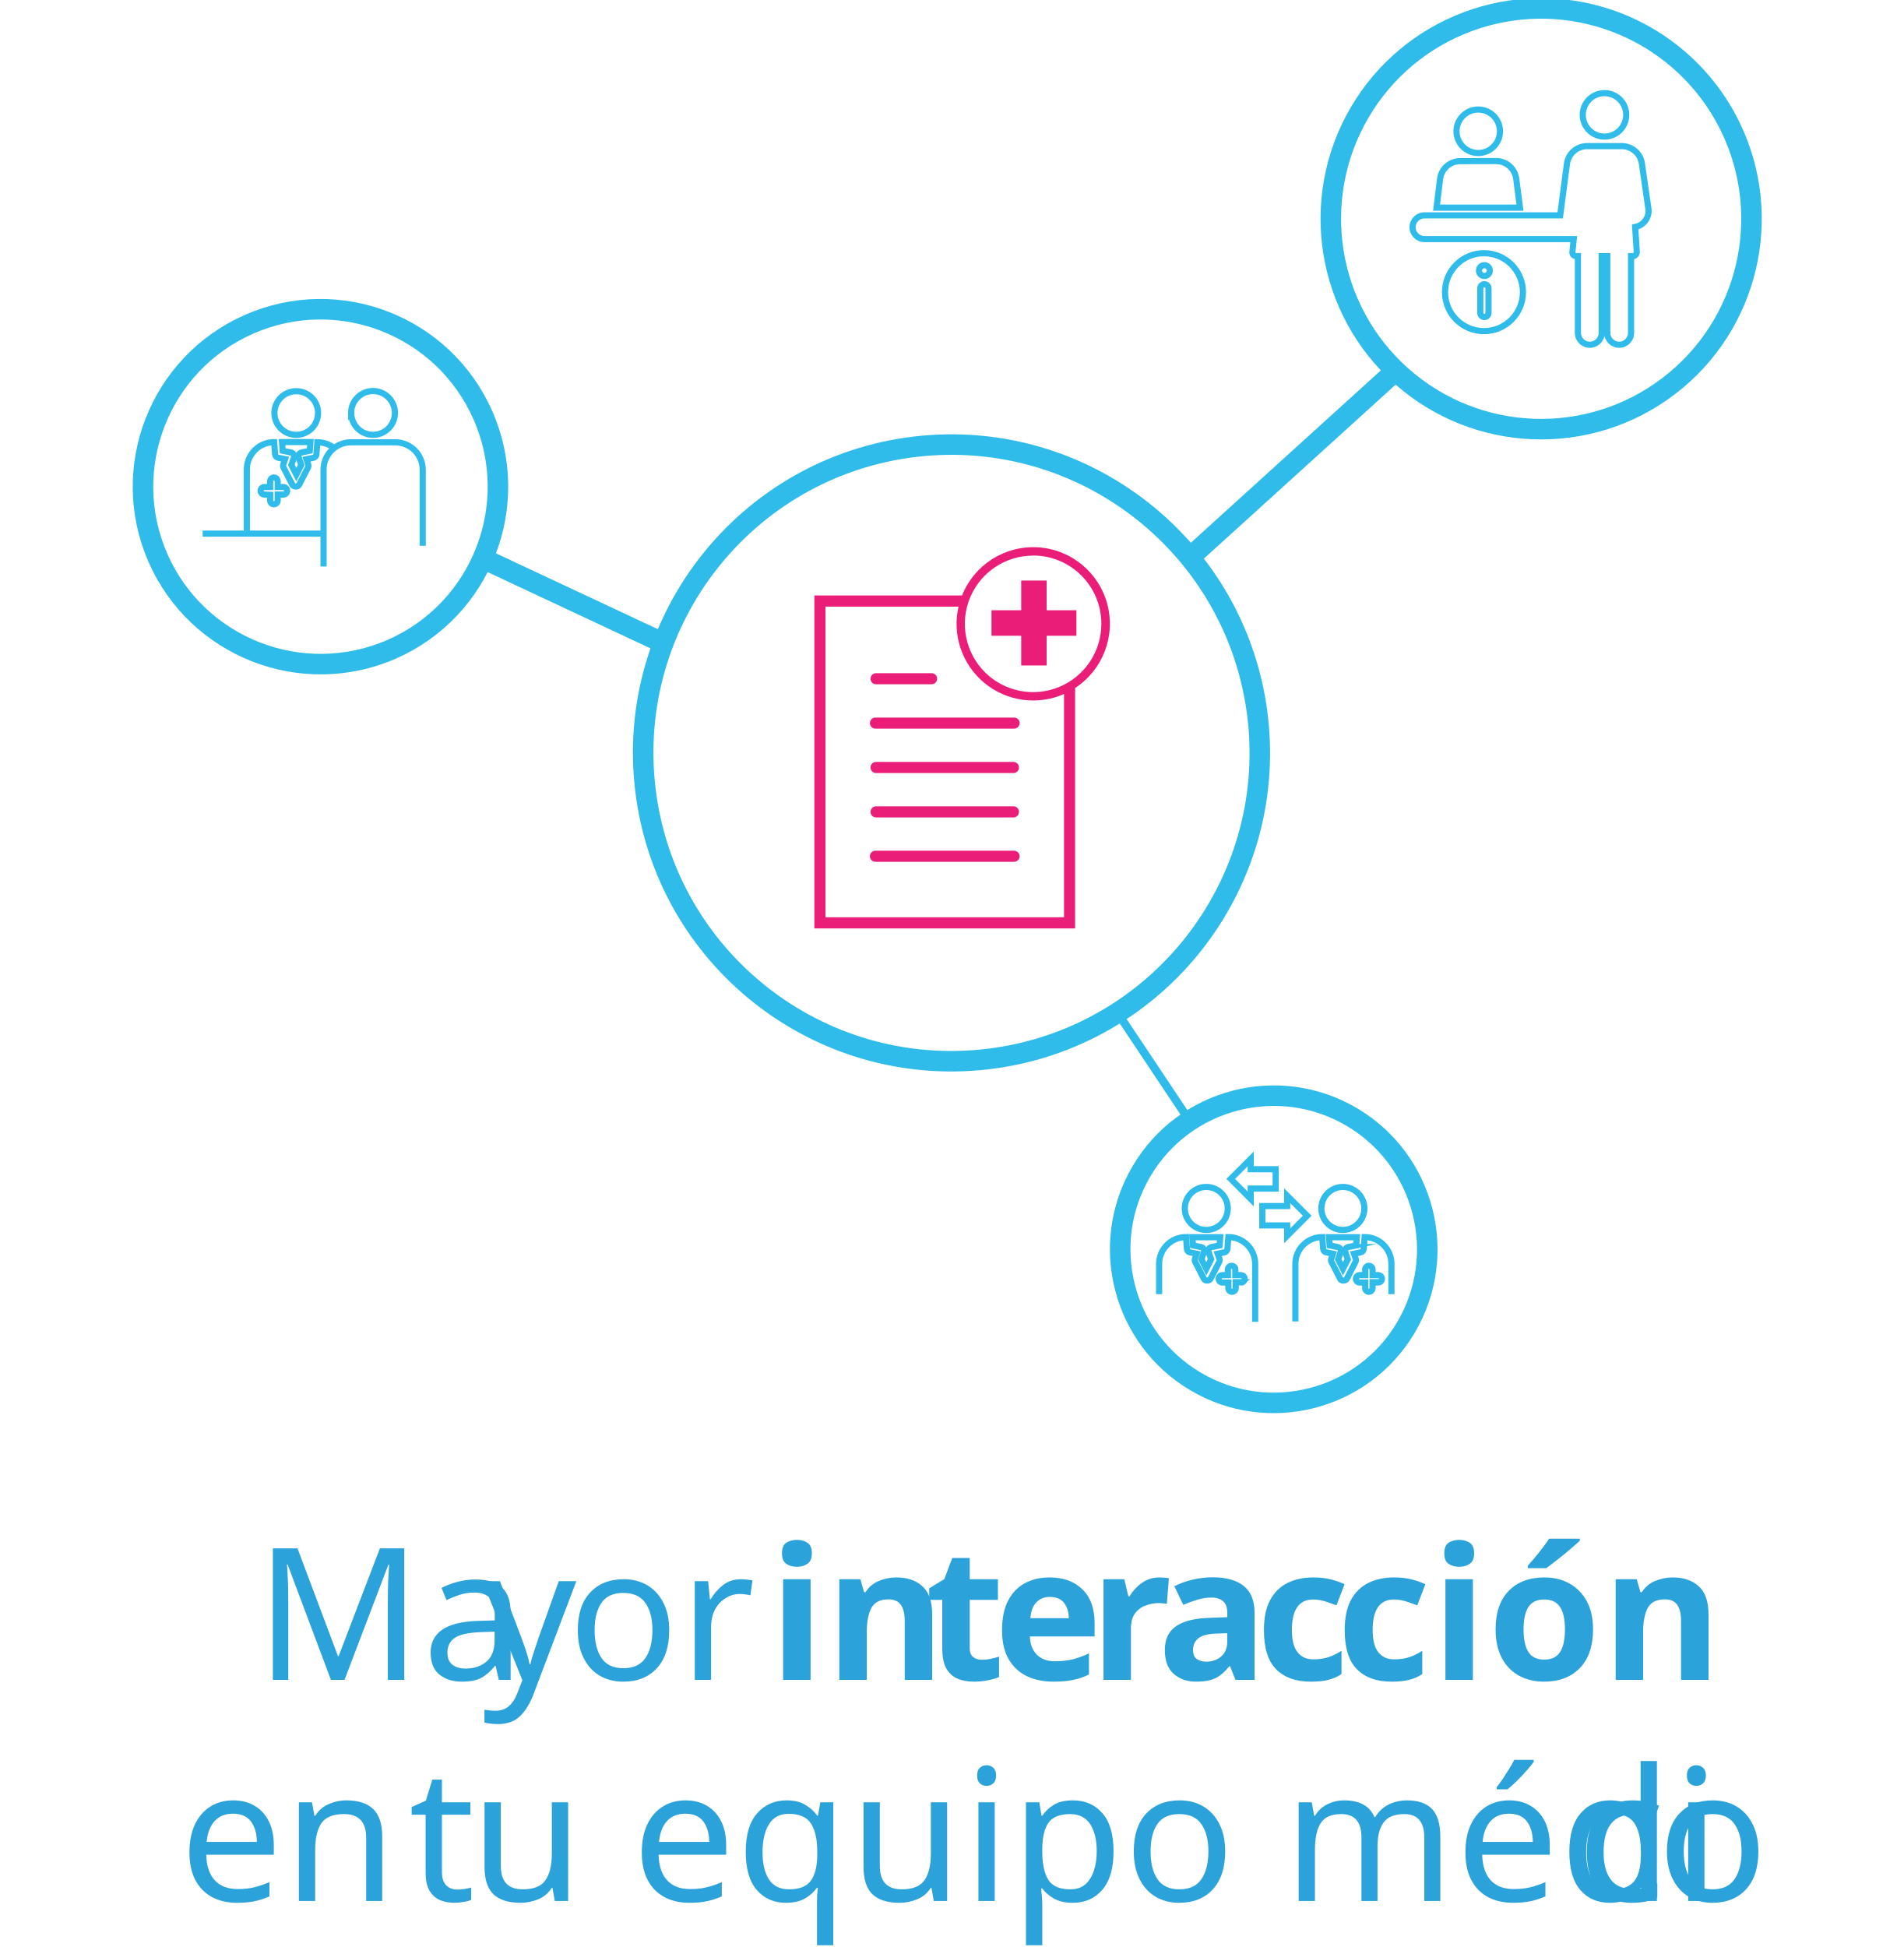
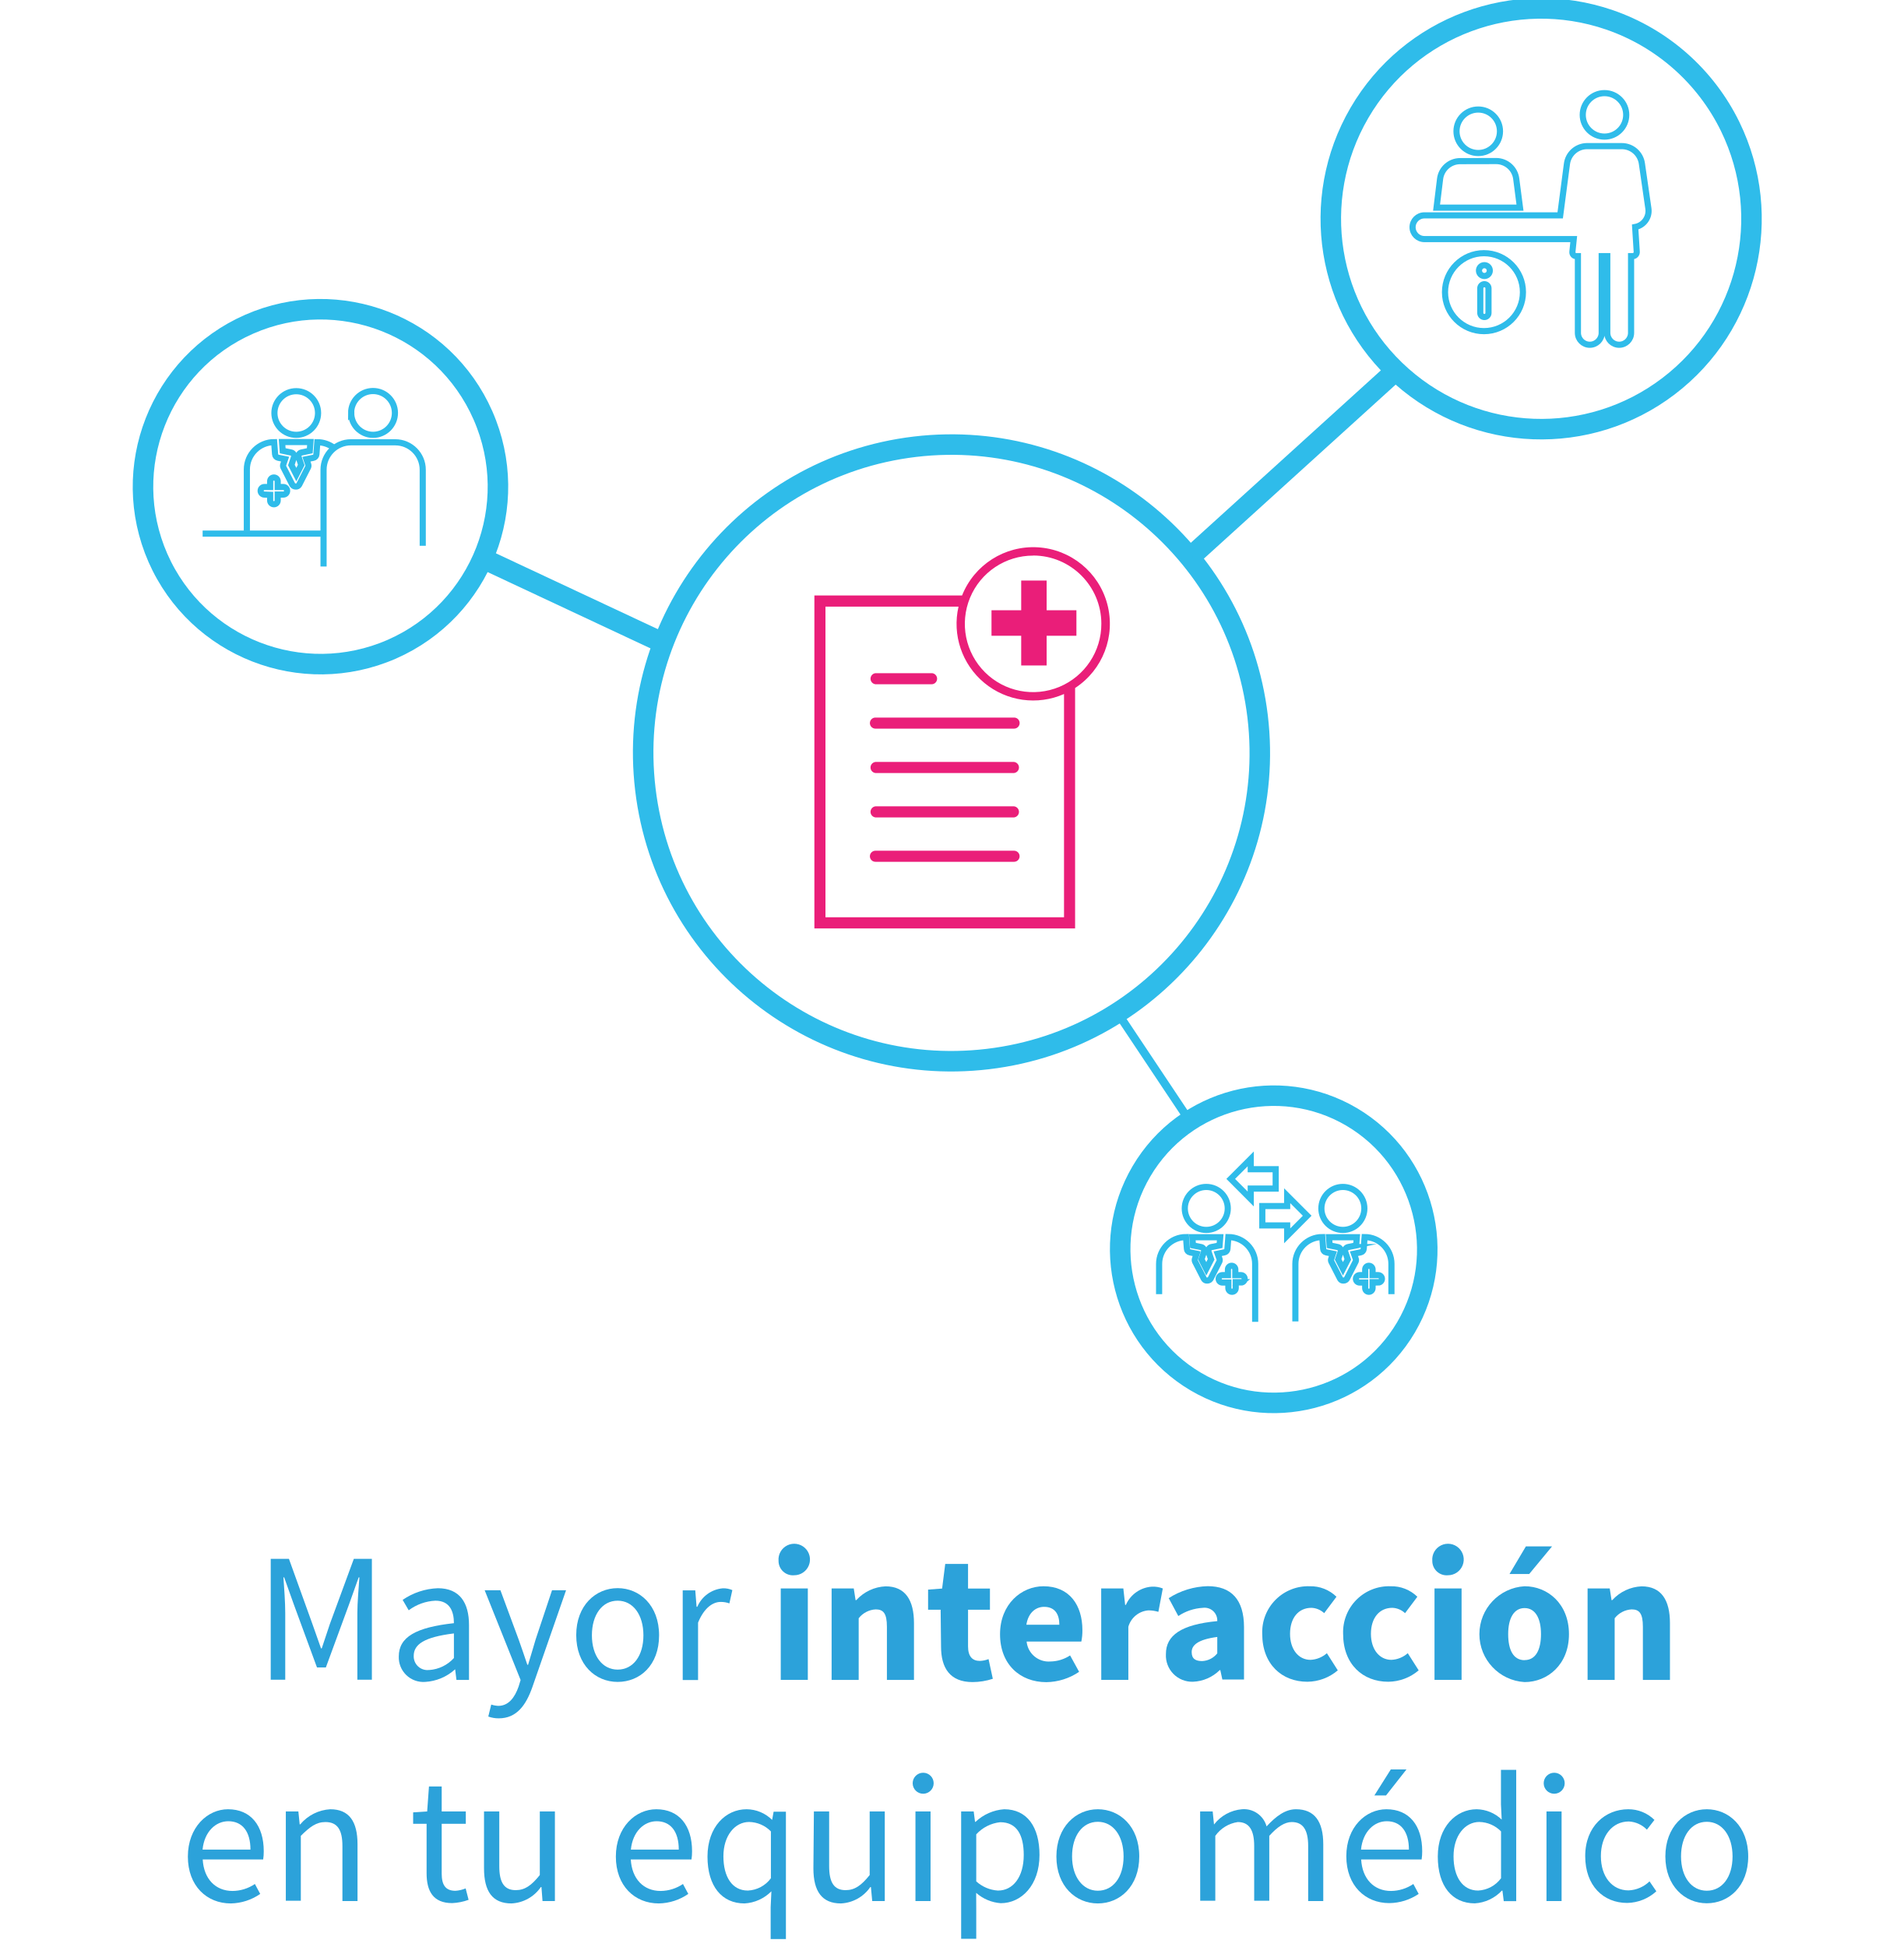
- <svg xmlns="http://www.w3.org/2000/svg" id="texto" viewBox="0 0 232.05 237.31">
+ <svg xmlns="http://www.w3.org/2000/svg" viewBox="0 0 232.05 237.31">
  <defs>
-     <style>.cls-1,.cls-2,.cls-3{fill:none;stroke:#2fbcea;stroke-miterlimit:10;}.cls-1{stroke-width:0.75px;}.cls-2{stroke-width:2.5px;}.cls-4{fill:#ea1e79;}.cls-5{font-size:22.46px;fill:#2ca2da;font-family:SourceSansPro-Regular, Source Sans Pro;}.cls-6{letter-spacing:0em;}.cls-10,.cls-11,.cls-7,.cls-8,.cls-9{font-family:SourceSansPro-Bold, Source Sans Pro;font-weight:700;}.cls-8{letter-spacing:-0.01em;}.cls-9{letter-spacing:-0.03em;}.cls-10{letter-spacing:-0.03em;}.cls-11{letter-spacing:0em;}.cls-12{letter-spacing:-0.01em;}.cls-13{letter-spacing:-0.02em;}</style>
+     <style>.cls-1,.cls-2,.cls-3{fill:none;stroke:#2fbcea;stroke-miterlimit:10;}.cls-1{stroke-width:0.75px;}.cls-2{stroke-width:2.5px;}.cls-4{fill:#ea1e79;}.cls-5{fill:#2ca2da;}</style>
  </defs>
-   <path class="cls-1" d="M33.45,50.33A2.66,2.66,0,1,1,36.11,53a2.66,2.66,0,0,1-2.66-2.66Zm0,0" />
-   <path class="cls-1" d="M32.23,60.28a.46.46,0,1,1,0-.92h.7v-.7a.46.46,0,1,1,.92,0v.7h.69a.46.46,0,1,1,0,.92h-.69V61a.46.46,0,1,1-.92,0v-.69Zm0,0" />
-   <path class="cls-1" d="M35.48,55.15a.46.46,0,0,1,.35.6l-.31.93.6,1.17.6-1.17-.31-.93a.46.46,0,0,1,.35-.6l1-.21.08-1.06H34.38l.08,1.06,1,.21Zm0,0" />
-   <path class="cls-1" d="M42.8,50.34A2.67,2.67,0,1,1,45.48,53a2.67,2.67,0,0,1-2.67-2.67Zm0,0" />
-   <path class="cls-1" d="M51.53,66.52V57.26a3.35,3.35,0,0,0-3.35-3.35h-5.4a3.34,3.34,0,0,0-3.34,3.34v11.8" />
-   <path class="cls-1" d="M30.09,64.72V57.21a3.33,3.33,0,0,1,3.33-3.32h0l.11,1.48a.46.46,0,0,0,.37.42l.85.17-.21.62a.46.46,0,0,0,0,.36l1.1,2.15a.5.5,0,0,0,.4.21.43.43,0,0,0,.42-.21l1.1-2.15a.46.46,0,0,0,0-.36l-.21-.61.85-.17a.46.46,0,0,0,.37-.42l.11-1.48h0a3.32,3.32,0,0,1,2,.67" />
-   <line class="cls-1" x1="39.43" y1="65.04" x2="24.7" y2="65.04" />
-   <path class="cls-2" d="M19.25,68A21.63,21.63,0,1,1,47.76,79.13,21.67,21.67,0,0,1,19.25,68Z" />
-   <path class="cls-2" d="M153.3,87.33a37.58,37.58,0,1,1-41.77-32.88A37.62,37.62,0,0,1,153.3,87.33Z" />
-   <path class="cls-2" d="M210.9,15.42a25.64,25.64,0,1,1-14.71-13,25.67,25.67,0,0,1,14.71,13Z" />
-   <line class="cls-2" x1="81.09" y1="78.49" x2="58.76" y2="68.03" />
-   <polygon class="cls-1" points="155.5 142.51 152.46 142.51 152.46 141.25 150.02 143.69 152.46 146.14 152.46 144.87 155.5 144.87 155.5 142.51" />
-   <polygon class="cls-1" points="153.87 149.36 156.9 149.36 156.9 150.63 159.34 148.18 156.9 145.74 156.9 147 153.87 147 153.87 149.36" />
-   <path class="cls-1" d="M149.66,147.29a2.62,2.62,0,1,1-2.62-2.62,2.62,2.62,0,0,1,2.62,2.62Zm0,0" />
-   <path class="cls-1" d="M153,161.11v-7.06a3.27,3.27,0,0,0-3.27-3.27h0l-.11,1.45a.46.46,0,0,1-.36.41l-.83.17.21.6a.45.45,0,0,1,0,.35l-1.08,2.11a.49.49,0,0,1-.4.21.42.42,0,0,1-.41-.21l-1.08-2.11a.45.45,0,0,1,0-.35l.2-.6-.83-.17a.45.45,0,0,1-.36-.41l-.11-1.45h0a3.28,3.28,0,0,0-3.28,3.28v3.68" />
-   <path class="cls-1" d="M151.32,156.28h-.69V157a.45.45,0,1,1-.9,0v-.68H149a.45.45,0,1,1,0-.9h.68v-.69a.45.45,0,1,1,.9,0v.69h.69a.45.45,0,1,1,0,.9Z" />
-   <path class="cls-1" d="M147.66,152l1-.2.08-1h-3.4l.08,1,1,.2a.46.46,0,0,1,.34.59l-.31.91.59,1.15.59-1.15-.31-.91a.46.46,0,0,1,.34-.59Zm0,0" />
-   <path class="cls-1" d="M166.31,147.29a2.62,2.62,0,1,1-2.62-2.62,2.62,2.62,0,0,1,2.62,2.62Zm0,0" />
-   <path class="cls-1" d="M169.61,157.74v-3.69a3.27,3.27,0,0,0-3.27-3.27h0l-.11,1.45a.46.46,0,0,1-.36.41l-.83.17.21.6a.45.45,0,0,1,0,.35l-1.08,2.11a.49.49,0,0,1-.4.21.42.42,0,0,1-.41-.21l-1.08-2.11a.45.45,0,0,1,0-.35l.2-.6-.83-.17a.45.45,0,0,1-.36-.41l-.11-1.45h0a3.28,3.28,0,0,0-3.28,3.28v7" />
-   <path class="cls-1" d="M168,156.28h-.69V157a.45.45,0,1,1-.9,0v-.68h-.68a.45.45,0,1,1,0-.9h.68v-.69a.45.45,0,1,1,.9,0v.69H168a.45.45,0,1,1,0,.9Z" />
-   <path class="cls-1" d="M164.31,152l1-.2.08-1H162l.08,1,1,.2a.46.46,0,0,1,.34.59l-.31.91.59,1.15.59-1.15-.31-.91a.46.46,0,0,1,.34-.59Zm0,0" />
-   <path class="cls-2" d="M171.39,161.78a18.72,18.72,0,1,1-6.62-25.64,18.75,18.75,0,0,1,6.62,25.64Z" />
-   <line class="cls-3" x1="136.22" y1="123.44" x2="145.27" y2="137.01" />
-   <line class="cls-2" x1="145.27" y1="67.74" x2="170.59" y2="44.77" />
-   <path class="cls-1" d="M191.67,30.69a.49.49,0,0,0,.12.38.5.5,0,0,0,.38.15h.17v9.35a1.45,1.45,0,0,0,2.9,0V31.22h.68v9.35a1.45,1.45,0,1,0,2.9,0V31.22H199a.49.49,0,0,0,.38-.16.5.5,0,0,0,.13-.39l-.19-3a2,2,0,0,0,1.61-2.26l-.79-5.47a2.47,2.47,0,0,0-2.45-2.13h-4.26A2.48,2.48,0,0,0,191,20l-.82,6.25H173.63a1.44,1.44,0,1,0,0,2.89h18.2Zm0,0" />
-   <path class="cls-1" d="M198.23,14a2.65,2.65,0,1,1-2.65-2.65A2.65,2.65,0,0,1,198.23,14Zm0,0" />
-   <path class="cls-1" d="M178,19.64a2.47,2.47,0,0,0-2.46,2.16l-.43,3.51h10.17l-.46-3.53a2.47,2.47,0,0,0-2.45-2.15Zm0,0" />
-   <path class="cls-1" d="M182.84,16a2.65,2.65,0,1,1-2.65-2.65A2.65,2.65,0,0,1,182.84,16Zm0,0" />
-   <circle class="cls-1" cx="180.89" cy="35.61" r="4.75" />
-   <path class="cls-1" d="M180.94,32.32a.66.66,0,1,0,.66.66.66.66,0,0,0-.66-.66Zm0,0" />
-   <path class="cls-1" d="M180.94,34.64a.5.5,0,0,0-.5.5v3a.5.5,0,0,0,1,0v-3a.5.5,0,0,0-.5-.5Zm0,0" />
-   <path class="cls-4" d="M124.29,88.13a.68.68,0,0,1-.68.68h-16.9a.67.67,0,1,1,0-1.35h16.9A.67.67,0,0,1,124.29,88.13ZM106.71,83.4h6.76a.68.68,0,1,0,0-1.35h-6.76a.68.68,0,0,0,0,1.35Zm16.9,9.47h-16.9a.68.68,0,0,0,0,1.35h16.9a.68.68,0,0,0,0-1.35Zm0,5.41h-16.9a.68.68,0,0,0,0,1.35h16.9a.68.68,0,0,0,0-1.35Zm0,5.41h-16.9a.67.67,0,1,0,0,1.35h16.9a.67.67,0,1,0,0-1.35Zm7.44-19.83v29.3H99.27V72.58h18a9.34,9.34,0,1,1,13.79,11.27Zm-1.35.73a9.34,9.34,0,0,1-12.86-10.65H100.62v37.86H129.7Zm-3.76-16.87A8.32,8.32,0,1,0,134.25,76,8.32,8.32,0,0,0,125.94,67.71Z" />
-   <polygon class="cls-4" points="131.21 74.38 127.58 74.38 127.58 70.76 124.48 70.76 124.48 74.38 120.86 74.38 120.86 77.49 124.48 77.49 124.48 81.11 127.58 81.11 127.58 77.49 131.21 77.49 131.21 74.38" />
-   <text class="cls-5" transform="translate(31.09 204.75)">Ma<tspan class="cls-6" x="27.71" y="0">y</tspan>
-     <tspan x="38.11" y="0">or </tspan>
-     <tspan class="cls-7" x="62.62" y="0">in</tspan>
-     <tspan class="cls-8" x="81.66" y="0">t</tspan>
-     <tspan class="cls-7" x="90.04" y="0">e</tspan>
-     <tspan class="cls-9" x="101.67" y="0">r</tspan>
-     <tspan class="cls-7" x="109.96" y="0">a</tspan>
-     <tspan class="cls-10" x="121.96" y="0">c</tspan>
-     <tspan class="cls-11" x="131.81" y="0">ción</tspan>
-     <tspan x="-9.23" y="26.95">en </tspan>
-     <tspan class="cls-12" x="18.73" y="26.95">t</tspan>
-     <tspan x="26.19" y="26.95">u equipo médi</tspan>
-     <tspan class="cls-13" x="161.1" y="26.95">c</tspan>
-     <tspan x="170.87" y="26.95">o</tspan>
-   </text>
+   <g id="texto">
+     <path class="cls-1" d="M33.45,50.33A2.66,2.66,0,1,1,36.11,53a2.66,2.66,0,0,1-2.66-2.66Zm0,0" />
+     <path class="cls-1" d="M32.23,60.28a.46.46,0,1,1,0-.92h.7v-.7a.46.46,0,1,1,.92,0v.7h.69a.46.46,0,1,1,0,.92h-.69V61a.46.46,0,1,1-.92,0v-.69Zm0,0" />
+     <path class="cls-1" d="M35.48,55.15a.46.46,0,0,1,.35.6l-.31.93.6,1.17.6-1.17-.31-.93a.46.46,0,0,1,.35-.6l1-.21.08-1.06H34.38l.08,1.06,1,.21Zm0,0" />
+     <path class="cls-1" d="M42.8,50.34A2.67,2.67,0,1,1,45.48,53a2.67,2.67,0,0,1-2.67-2.67Zm0,0" />
+     <path class="cls-1" d="M51.53,66.52V57.26a3.35,3.35,0,0,0-3.35-3.35h-5.4a3.34,3.34,0,0,0-3.34,3.34v11.8" />
+     <path class="cls-1" d="M30.09,64.72V57.21a3.33,3.33,0,0,1,3.33-3.32h0l.11,1.48a.46.46,0,0,0,.37.42l.85.17-.21.62a.46.46,0,0,0,0,.36l1.1,2.15a.5.5,0,0,0,.4.21.43.43,0,0,0,.42-.21l1.1-2.15a.46.46,0,0,0,0-.36l-.21-.61.85-.17a.46.46,0,0,0,.37-.42l.11-1.48h0a3.32,3.32,0,0,1,2,.67" />
+     <line class="cls-1" x1="39.43" y1="65.04" x2="24.7" y2="65.04" />
+     <path class="cls-2" d="M19.25,68A21.63,21.63,0,1,1,47.76,79.13,21.67,21.67,0,0,1,19.25,68Z" />
+     <path class="cls-2" d="M153.3,87.33a37.58,37.58,0,1,1-41.77-32.88A37.62,37.62,0,0,1,153.3,87.33Z" />
+     <path class="cls-2" d="M210.9,15.42a25.64,25.64,0,1,1-14.71-13,25.67,25.67,0,0,1,14.71,13Z" />
+     <line class="cls-2" x1="81.09" y1="78.49" x2="58.76" y2="68.03" />
+     <polygon class="cls-1" points="155.5 142.51 152.46 142.51 152.46 141.25 150.02 143.69 152.46 146.14 152.46 144.87 155.5 144.87 155.5 142.51" />
+     <polygon class="cls-1" points="153.87 149.36 156.9 149.36 156.9 150.63 159.34 148.18 156.9 145.74 156.9 147 153.87 147 153.87 149.36" />
+     <path class="cls-1" d="M149.66,147.29a2.62,2.62,0,1,1-2.62-2.62,2.62,2.62,0,0,1,2.62,2.62Zm0,0" />
+     <path class="cls-1" d="M153,161.11v-7.06a3.27,3.27,0,0,0-3.27-3.27h0l-.11,1.45a.46.46,0,0,1-.36.41l-.83.17.21.6a.45.45,0,0,1,0,.35l-1.08,2.11a.49.49,0,0,1-.4.21.42.42,0,0,1-.41-.21l-1.08-2.11a.45.45,0,0,1,0-.35l.2-.6-.83-.17a.45.45,0,0,1-.36-.41l-.11-1.45h0a3.28,3.28,0,0,0-3.28,3.28v3.68" />
+     <path class="cls-1" d="M151.32,156.28h-.69V157a.45.45,0,1,1-.9,0v-.68H149a.45.45,0,1,1,0-.9h.68v-.69a.45.45,0,1,1,.9,0v.69h.69a.45.45,0,1,1,0,.9Z" />
+     <path class="cls-1" d="M147.66,152l1-.2.08-1h-3.4l.08,1,1,.2a.46.46,0,0,1,.34.59l-.31.91.59,1.15.59-1.15-.31-.91a.46.46,0,0,1,.34-.59Zm0,0" />
+     <path class="cls-1" d="M166.31,147.29a2.62,2.62,0,1,1-2.62-2.62,2.62,2.62,0,0,1,2.62,2.62Zm0,0" />
+     <path class="cls-1" d="M169.61,157.74v-3.69a3.27,3.27,0,0,0-3.27-3.27h0l-.11,1.45a.46.46,0,0,1-.36.41l-.83.17.21.6a.45.45,0,0,1,0,.35l-1.08,2.11a.49.49,0,0,1-.4.21.42.42,0,0,1-.41-.21l-1.08-2.11a.45.45,0,0,1,0-.35l.2-.6-.83-.17a.45.45,0,0,1-.36-.41l-.11-1.45h0a3.28,3.28,0,0,0-3.28,3.28v7" />
+     <path class="cls-1" d="M168,156.28h-.69V157a.45.45,0,1,1-.9,0v-.68h-.68a.45.45,0,1,1,0-.9h.68v-.69a.45.45,0,1,1,.9,0v.69H168a.45.45,0,1,1,0,.9Z" />
+     <path class="cls-1" d="M164.31,152l1-.2.08-1H162l.08,1,1,.2a.46.46,0,0,1,.34.59l-.31.91.59,1.15.59-1.15-.31-.91a.46.46,0,0,1,.34-.59Zm0,0" />
+     <path class="cls-2" d="M171.39,161.78a18.72,18.72,0,1,1-6.62-25.64,18.75,18.75,0,0,1,6.62,25.64Z" />
+     <line class="cls-3" x1="136.22" y1="123.44" x2="145.27" y2="137.01" />
+     <line class="cls-2" x1="145.27" y1="67.74" x2="170.59" y2="44.77" />
+     <path class="cls-1" d="M191.67,30.69a.49.49,0,0,0,.12.38.5.5,0,0,0,.38.15h.17v9.35a1.45,1.45,0,0,0,2.9,0V31.22h.68v9.35a1.45,1.45,0,1,0,2.9,0V31.22H199a.49.49,0,0,0,.38-.16.5.5,0,0,0,.13-.39l-.19-3a2,2,0,0,0,1.61-2.26l-.79-5.47a2.47,2.47,0,0,0-2.45-2.13h-4.26A2.48,2.48,0,0,0,191,20l-.82,6.25H173.63a1.44,1.44,0,1,0,0,2.89h18.2Zm0,0" />
+     <path class="cls-1" d="M198.23,14a2.65,2.65,0,1,1-2.65-2.65A2.65,2.65,0,0,1,198.23,14Zm0,0" />
+     <path class="cls-1" d="M178,19.64a2.47,2.47,0,0,0-2.46,2.16l-.43,3.51h10.17l-.46-3.53a2.47,2.47,0,0,0-2.45-2.15Zm0,0" />
+     <path class="cls-1" d="M182.84,16a2.65,2.65,0,1,1-2.65-2.65A2.65,2.65,0,0,1,182.84,16Zm0,0" />
+     <circle class="cls-1" cx="180.89" cy="35.61" r="4.75" />
+     <path class="cls-1" d="M180.94,32.32a.66.66,0,1,0,.66.66.66.66,0,0,0-.66-.66Zm0,0" />
+     <path class="cls-1" d="M180.94,34.64a.5.5,0,0,0-.5.5v3a.5.5,0,0,0,1,0v-3a.5.5,0,0,0-.5-.5Zm0,0" />
+     <path class="cls-4" d="M124.29,88.13a.68.68,0,0,1-.68.68h-16.9a.67.67,0,1,1,0-1.35h16.9A.67.67,0,0,1,124.29,88.13ZM106.71,83.4h6.76a.68.68,0,1,0,0-1.35h-6.76a.68.68,0,0,0,0,1.35Zm16.9,9.47h-16.9a.68.68,0,0,0,0,1.35h16.9a.68.68,0,0,0,0-1.35Zm0,5.41h-16.9a.68.68,0,0,0,0,1.35h16.9a.68.68,0,0,0,0-1.35Zm0,5.41h-16.9a.67.67,0,1,0,0,1.35h16.9a.67.67,0,1,0,0-1.35Zm7.44-19.83v29.3H99.27V72.58h18a9.34,9.34,0,1,1,13.79,11.27Zm-1.35.73a9.34,9.34,0,0,1-12.86-10.65H100.62v37.86H129.7Zm-3.76-16.87A8.32,8.32,0,1,0,134.25,76,8.32,8.32,0,0,0,125.94,67.71Z" />
+     <polygon class="cls-4" points="131.21 74.38 127.58 74.38 127.58 70.76 124.48 70.76 124.48 74.38 120.86 74.38 120.86 77.49 124.48 77.49 124.48 81.11 127.58 81.11 127.58 77.49 131.21 77.49 131.21 74.38" />
+     <path class="cls-5" d="M33,190h2.22l2.85,7.91,1.06,3h.09l1-3L43.13,190h2.2v14.73H43.56v-8.11c0-1.3.16-3.05.25-4.36h-.09l-1.17,3.28-2.83,7.7H38.64l-2.83-7.7-1.17-3.28h-.09c.09,1.3.22,3.05.22,4.36v8.11H33Z" />
+     <path class="cls-5" d="M55.33,197.84c0-1.39-.47-2.74-2.25-2.74a5.87,5.87,0,0,0-3.26,1.17L49.08,195a8.1,8.1,0,0,1,4.29-1.42c2.67,0,3.8,1.77,3.8,4.49v6.69H55.64l-.16-1.3h0A5.93,5.93,0,0,1,51.82,205a3,3,0,0,1-3.21-3.1C48.61,199.54,50.68,198.35,55.33,197.84Zm-3,5.71a4.47,4.47,0,0,0,3-1.46v-3c-3.66.45-4.9,1.35-4.9,2.74A1.67,1.67,0,0,0,52.34,203.54Z" />
+     <path class="cls-5" d="M60.74,207.92c1.24,0,2-1,2.47-2.34l.25-.81-4.38-10.94H61l2.22,6c.34.94.72,2.07,1.06,3.08h.09c.31-1,.63-2.11.92-3.08l2-6H69l-4.11,11.81c-.76,2.16-1.89,3.8-4.09,3.8a3.62,3.62,0,0,1-1.28-.22l.36-1.46A3.21,3.21,0,0,0,60.74,207.92Z" />
+     <path class="cls-5" d="M75.29,193.57c2.67,0,5.05,2.09,5.05,5.75S78,205,75.29,205s-5.05-2.09-5.05-5.71S72.62,193.57,75.29,193.57Zm0,9.93c1.89,0,3.14-1.68,3.14-4.18s-1.26-4.22-3.14-4.22-3.14,1.71-3.14,4.22S73.43,203.5,75.29,203.5Z" />
+     <path class="cls-5" d="M83.22,193.84h1.53l.16,2H85a3.73,3.73,0,0,1,3.1-2.25,2.71,2.71,0,0,1,1.17.22l-.36,1.62a3.06,3.06,0,0,0-1.06-.18c-.92,0-2,.67-2.76,2.52v7H83.22Z" />
+     <path class="cls-5" d="M94.9,190.24A1.92,1.92,0,1,1,96.81,192,1.75,1.75,0,0,1,94.9,190.24Zm.27,3.37h3.3v11.14h-3.3Z" />
+     <path class="cls-5" d="M101.37,193.61h2.7l.22,1.42h.09a5.13,5.13,0,0,1,3.57-1.68c2.43,0,3.46,1.71,3.46,4.49v6.92h-3.3v-6.49c0-1.62-.43-2.11-1.37-2.11a2.82,2.82,0,0,0-2.07,1.08v7.52h-3.3Z" />
+     <path class="cls-5" d="M114.66,196.2h-1.53v-2.45l1.71-.13.38-3H118v3h2.67v2.58H118v4.47c0,1.26.56,1.77,1.44,1.77a3.16,3.16,0,0,0,1.06-.22l.52,2.4a8,8,0,0,1-2.47.4c-2.76,0-3.84-1.73-3.84-4.31Z" />
+     <path class="cls-5" d="M127.2,193.34c3.17,0,4.74,2.31,4.74,5.35a6.54,6.54,0,0,1-.13,1.39h-6.67a2.7,2.7,0,0,0,2.9,2.43,4.49,4.49,0,0,0,2.4-.74l1.1,2a7.29,7.29,0,0,1-4,1.26c-3.19,0-5.64-2.16-5.64-5.84S124.52,193.34,127.2,193.34Zm1.93,4.69c0-1.28-.54-2.18-1.86-2.18-1,0-1.93.7-2.16,2.18Z" />
+     <path class="cls-5" d="M134.23,193.61h2.7l.22,2h.09a3.73,3.73,0,0,1,3.17-2.22,3.2,3.2,0,0,1,1.33.22l-.54,2.85a4.16,4.16,0,0,0-1.21-.18,2.76,2.76,0,0,0-2.45,2v6.47h-3.3Z" />
+     <path class="cls-5" d="M148.38,197.59a1.55,1.55,0,0,0-1.75-1.62,6,6,0,0,0-3,1l-1.17-2.18a9.21,9.21,0,0,1,4.76-1.46c2.85,0,4.42,1.62,4.42,5v6.38H149l-.25-1.15h-.07a4.9,4.9,0,0,1-3.26,1.42,3.2,3.2,0,0,1-3.3-3.37C142.11,199.32,144,198,148.38,197.59Zm-1.84,4.87a2.48,2.48,0,0,0,1.84-.94v-2c-2.36.31-3.12,1-3.12,1.84S145.75,202.46,146.54,202.46Z" />
+     <path class="cls-5" d="M159.65,193.34a4.5,4.5,0,0,1,3.26,1.28l-1.5,2a2.38,2.38,0,0,0-1.55-.65c-1.59,0-2.61,1.24-2.61,3.17s1.06,3.17,2.49,3.17a3.21,3.21,0,0,0,2-.81l1.33,2.09a5.78,5.78,0,0,1-3.71,1.39c-3.1,0-5.5-2.13-5.5-5.84A5.6,5.6,0,0,1,159.65,193.34Z" />
+     <path class="cls-5" d="M169.51,193.34a4.5,4.5,0,0,1,3.26,1.28l-1.5,2a2.38,2.38,0,0,0-1.55-.65c-1.59,0-2.61,1.24-2.61,3.17s1.06,3.17,2.49,3.17a3.21,3.21,0,0,0,2-.81l1.33,2.09a5.78,5.78,0,0,1-3.71,1.39c-3.1,0-5.5-2.13-5.5-5.84A5.6,5.6,0,0,1,169.51,193.34Z" />
+     <path class="cls-5" d="M174.59,190.24A1.92,1.92,0,1,1,176.5,192,1.75,1.75,0,0,1,174.59,190.24Zm.27,3.37h3.3v11.14h-3.3Z" />
+     <path class="cls-5" d="M185.84,193.34c2.81,0,5.41,2.13,5.41,5.84s-2.61,5.84-5.41,5.84a5.85,5.85,0,0,1,0-11.68Zm0,9c1.35,0,2-1.24,2-3.17s-.7-3.17-2-3.17-2,1.24-2,3.17S184.47,202.35,185.84,202.35Zm.56-10.49H184l2-3.37h3.19Z" />
+     <path class="cls-5" d="M193.52,193.61h2.7l.22,1.42h.09a5.13,5.13,0,0,1,3.57-1.68c2.43,0,3.46,1.71,3.46,4.49v6.92h-3.3v-6.49c0-1.62-.43-2.11-1.37-2.11a2.82,2.82,0,0,0-2.07,1.08v7.52h-3.3Z" />
+     <path class="cls-5" d="M27.79,220.52c2.79,0,4.36,2,4.36,5.12a6.51,6.51,0,0,1-.07,1H24.71c.13,2.36,1.55,3.84,3.64,3.84a4.93,4.93,0,0,0,2.72-.85l.65,1.21A6.5,6.5,0,0,1,28.13,232c-2.92,0-5.23-2.13-5.23-5.71S25.3,220.52,27.79,220.52Zm2.74,4.92c0-2.22-1-3.46-2.7-3.46-1.53,0-2.92,1.26-3.14,3.46Z" />
+     <path class="cls-5" d="M34.84,220.79h1.53l.16,1.57h.07a5.15,5.15,0,0,1,3.66-1.84c2.29,0,3.32,1.48,3.32,4.27v6.92H41.74V225c0-2-.63-2.92-2.07-2.92-1.12,0-1.89.58-3,1.68v7.91H34.84Z" />
+     <path class="cls-5" d="M52,222.29H50.36V220.9l1.71-.11.22-3.05h1.55v3.05h2.94v1.5H53.84v6.06c0,1.35.43,2.11,1.68,2.11a4,4,0,0,0,1.24-.29l.36,1.39a6.74,6.74,0,0,1-2,.4c-2.34,0-3.12-1.48-3.12-3.64Z" />
+     <path class="cls-5" d="M59,220.79h1.86v6.67c0,2,.61,2.92,2,2.92,1.12,0,1.91-.56,2.94-1.84v-7.75h1.84v10.92H66.13L66,230h-.07a4.61,4.61,0,0,1-3.59,2C60,232,59,230.49,59,227.71Z" />
+     <path class="cls-5" d="M80,220.52c2.79,0,4.36,2,4.36,5.12a6.51,6.51,0,0,1-.07,1H76.89c.13,2.36,1.55,3.84,3.64,3.84a4.93,4.93,0,0,0,2.72-.85l.65,1.21A6.5,6.5,0,0,1,80.3,232c-2.92,0-5.23-2.13-5.23-5.71S77.47,220.52,80,220.52Zm2.74,4.92c0-2.22-1-3.46-2.7-3.46-1.53,0-2.92,1.26-3.14,3.46Z" />
+     <path class="cls-5" d="M91,220.52a4.45,4.45,0,0,1,3.12,1.3h0l.18-1H95.8v15.52H93.94v-3.89l.09-1.93A5,5,0,0,1,90.75,232c-2.74,0-4.51-2.07-4.51-5.71S88.48,220.52,91,220.52Zm.18,9.91a3.69,3.69,0,0,0,2.79-1.5v-5.71a3.8,3.8,0,0,0-2.65-1.15c-1.75,0-3.14,1.68-3.14,4.18S89.24,230.43,91.15,230.43Z" />
+     <path class="cls-5" d="M99.21,220.79h1.86v6.67c0,2,.61,2.92,2,2.92,1.12,0,1.91-.56,2.94-1.84v-7.75h1.84v10.92h-1.53l-.16-1.71h-.07a4.61,4.61,0,0,1-3.59,2c-2.31,0-3.35-1.48-3.35-4.27Z" />
+     <path class="cls-5" d="M111.25,217.35a1.28,1.28,0,0,1,2.56,0,1.28,1.28,0,0,1-2.56,0Zm.34,3.44h1.84v10.92h-1.84Z" />
+     <path class="cls-5" d="M119,232.63v3.68h-1.84V220.79h1.53l.16,1.26h.07a5.65,5.65,0,0,1,3.48-1.53c2.81,0,4.31,2.18,4.31,5.57,0,3.71-2.22,5.88-4.72,5.88a5.06,5.06,0,0,1-3-1.26Zm2.67-2.2c1.8,0,3.12-1.64,3.12-4.33,0-2.4-.81-4-2.87-4a4.6,4.6,0,0,0-2.92,1.48v5.73A4.32,4.32,0,0,0,121.63,230.43Z" />
+     <path class="cls-5" d="M133.82,220.52c2.67,0,5.05,2.09,5.05,5.75S136.5,232,133.82,232s-5.05-2.09-5.05-5.71S131.15,220.52,133.82,220.52Zm0,9.93c1.89,0,3.14-1.68,3.14-4.18s-1.26-4.22-3.14-4.22-3.14,1.71-3.14,4.22S132,230.45,133.82,230.45Z" />
+     <path class="cls-5" d="M146.29,220.79h1.53l.16,1.57H148a4.8,4.8,0,0,1,3.39-1.84,2.86,2.86,0,0,1,3,2.09c1.15-1.24,2.27-2.09,3.59-2.09,2.25,0,3.32,1.48,3.32,4.27v6.92h-1.84V225c0-2-.65-2.92-2-2.92-.85,0-1.73.56-2.74,1.68v7.91h-1.84V225c0-2-.65-2.92-2-2.92a4.1,4.1,0,0,0-2.74,1.68v7.91h-1.84Z" />
+     <path class="cls-5" d="M169,220.52c2.79,0,4.36,2,4.36,5.12a6.51,6.51,0,0,1-.07,1h-7.37c.13,2.36,1.55,3.84,3.64,3.84a4.93,4.93,0,0,0,2.72-.85l.65,1.21a6.5,6.5,0,0,1-3.59,1.12c-2.92,0-5.23-2.13-5.23-5.71S166.5,220.52,169,220.52Zm2.74,4.92c0-2.22-1-3.46-2.7-3.46-1.53,0-2.92,1.26-3.14,3.46Zm-2.79-6.6h-1.42l2-3.17h1.91Z" />
+     <path class="cls-5" d="M180,220.52a4.5,4.5,0,0,1,3.05,1.26l-.09-1.86v-4.2h1.86v16H183.3l-.16-1.28h-.07a4.92,4.92,0,0,1-3.3,1.55c-2.74,0-4.51-2.07-4.51-5.71S177.51,220.52,180,220.52Zm.18,9.91a3.69,3.69,0,0,0,2.79-1.5v-5.71a3.8,3.8,0,0,0-2.65-1.15c-1.75,0-3.14,1.68-3.14,4.18S178.27,230.43,180.18,230.43Z" />
+     <path class="cls-5" d="M188.17,217.35a1.28,1.28,0,0,1,2.56,0,1.28,1.28,0,0,1-2.56,0Zm.34,3.44h1.84v10.92h-1.84Z" />
+     <path class="cls-5" d="M198.48,220.52a4.5,4.5,0,0,1,3.19,1.3l-.92,1.19a3.3,3.3,0,0,0-2.2-1c-2,0-3.41,1.71-3.41,4.22s1.37,4.18,3.37,4.18a3.89,3.89,0,0,0,2.56-1.1l.83,1.21a5.41,5.41,0,0,1-3.55,1.42c-2.9,0-5.12-2.09-5.12-5.71S195.68,220.52,198.48,220.52Z" />
+     <path class="cls-5" d="M208.05,220.52c2.67,0,5.05,2.09,5.05,5.75s-2.38,5.71-5.05,5.71-5.05-2.09-5.05-5.71S205.38,220.52,208.05,220.52Zm0,9.93c1.89,0,3.14-1.68,3.14-4.18s-1.26-4.22-3.14-4.22-3.14,1.71-3.14,4.22S206.19,230.45,208.05,230.45Z" />
+   </g>
</svg>
